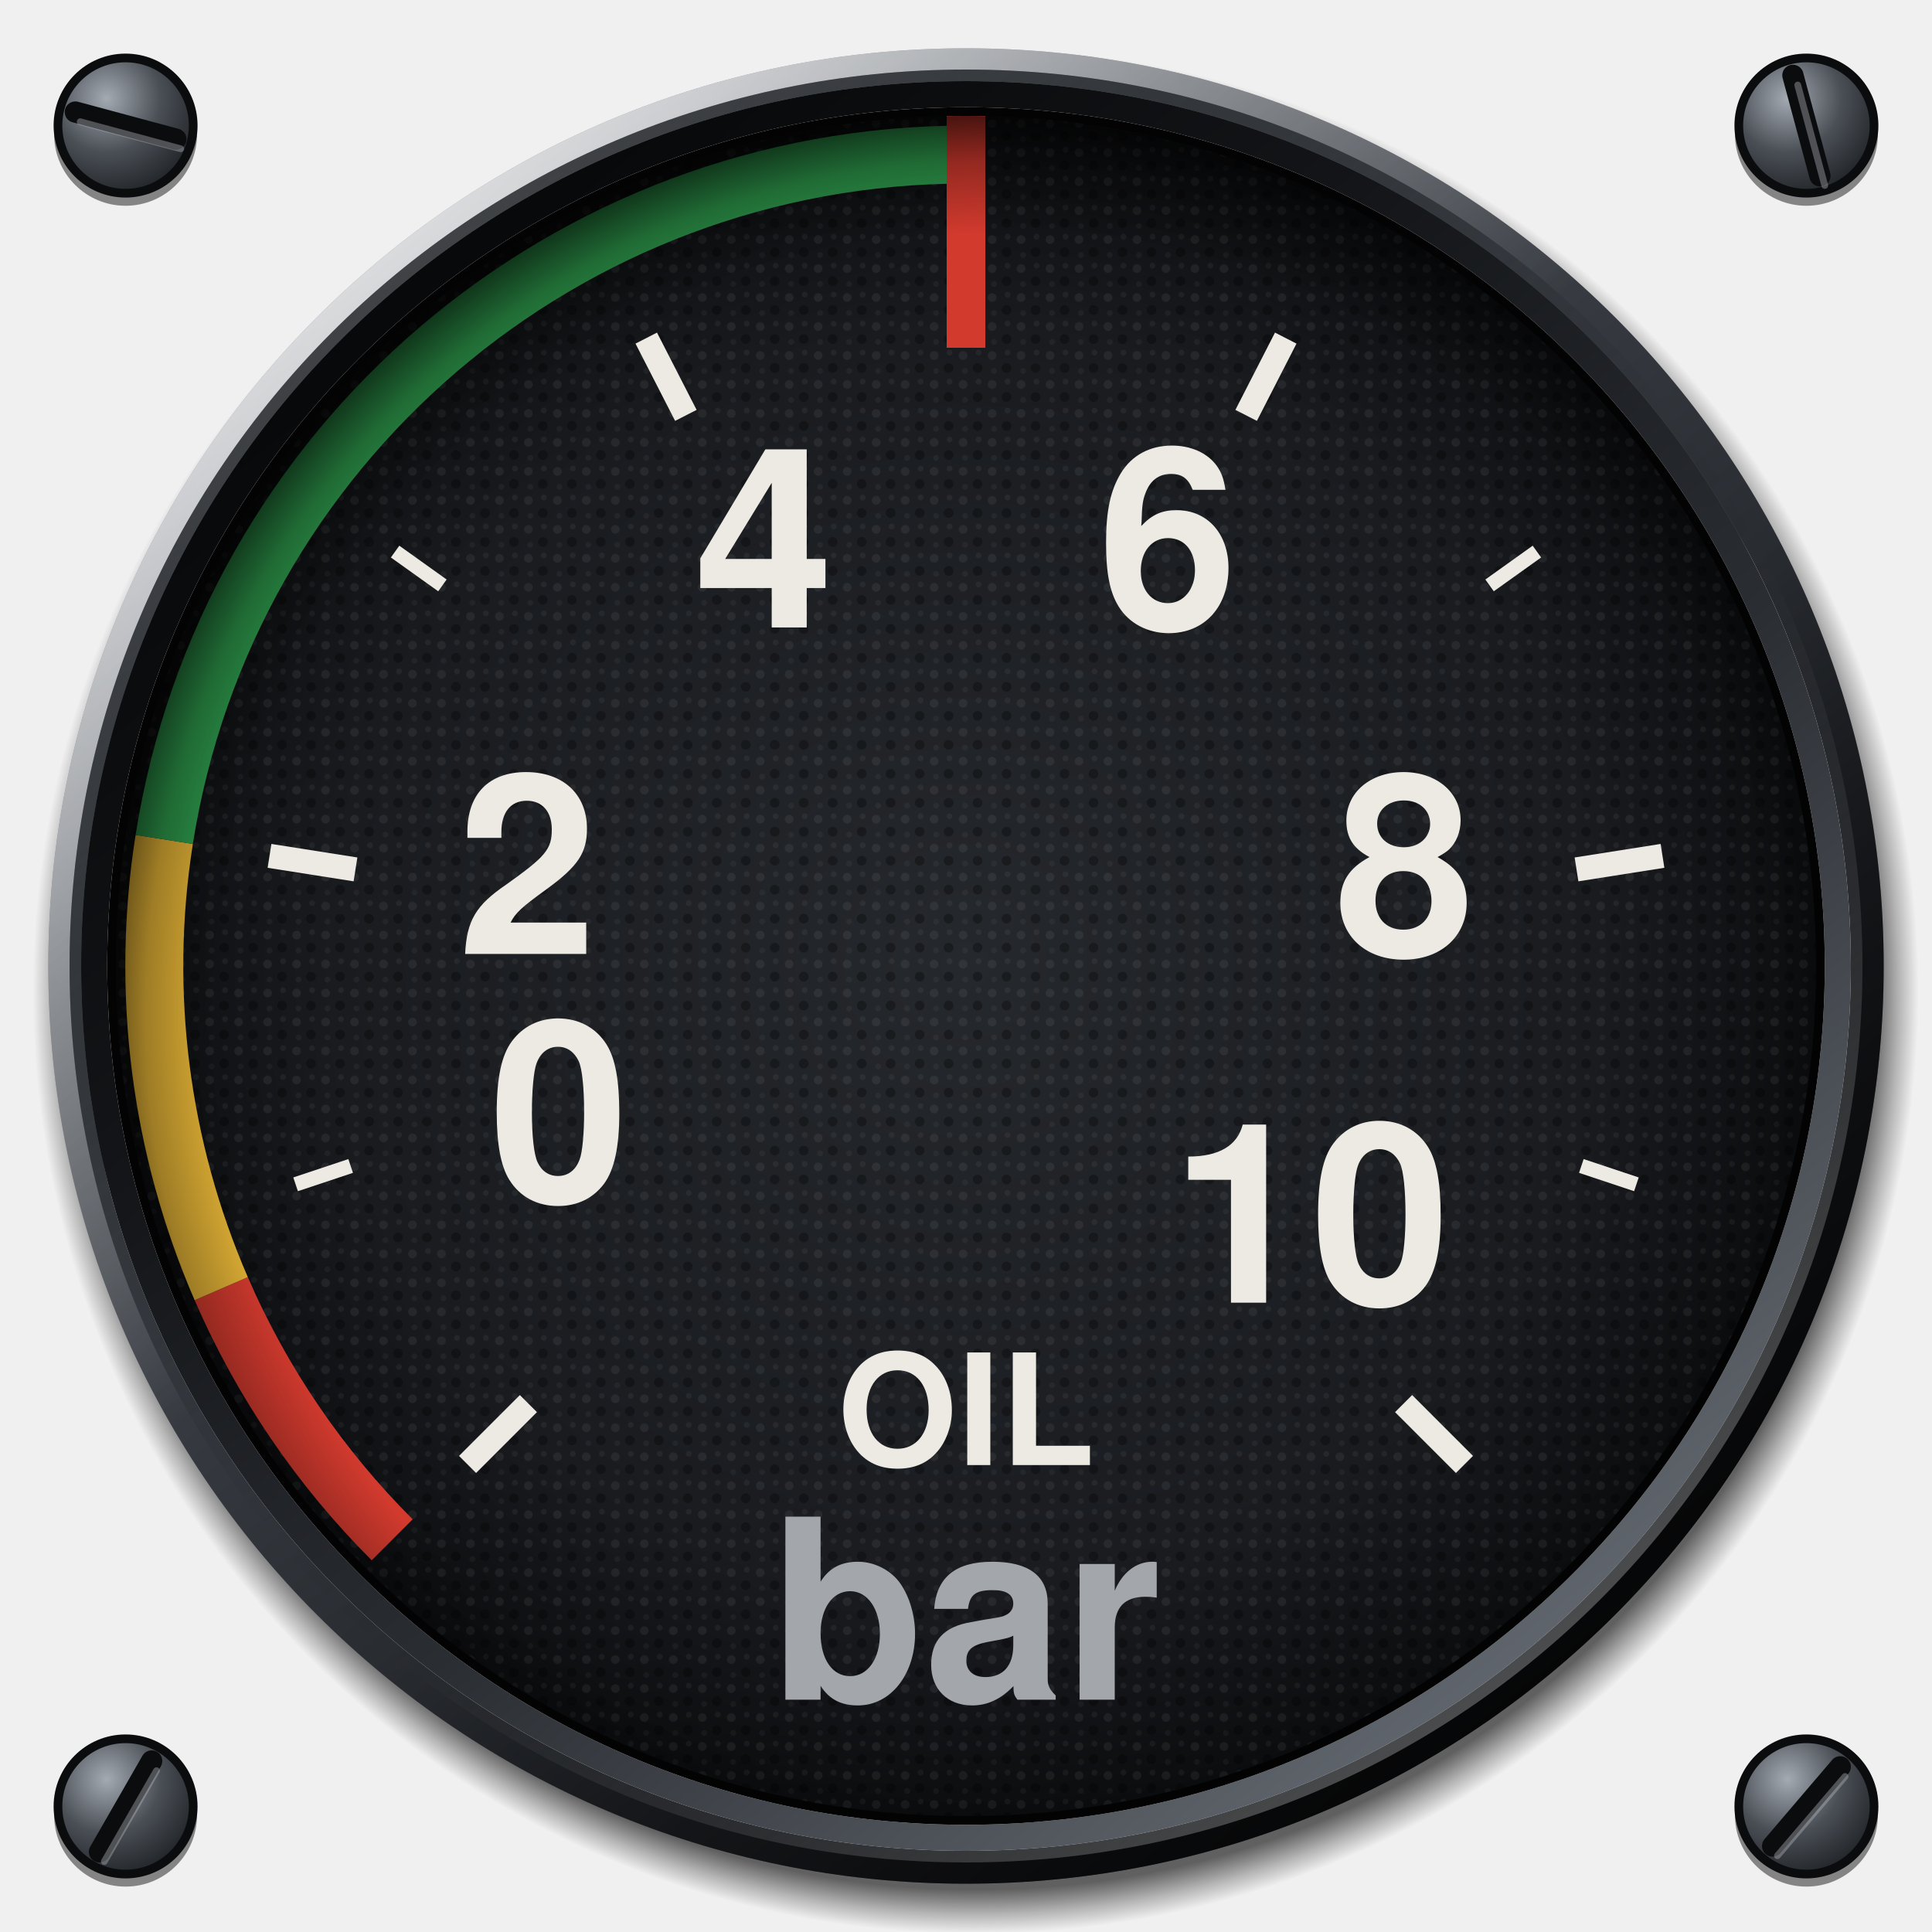
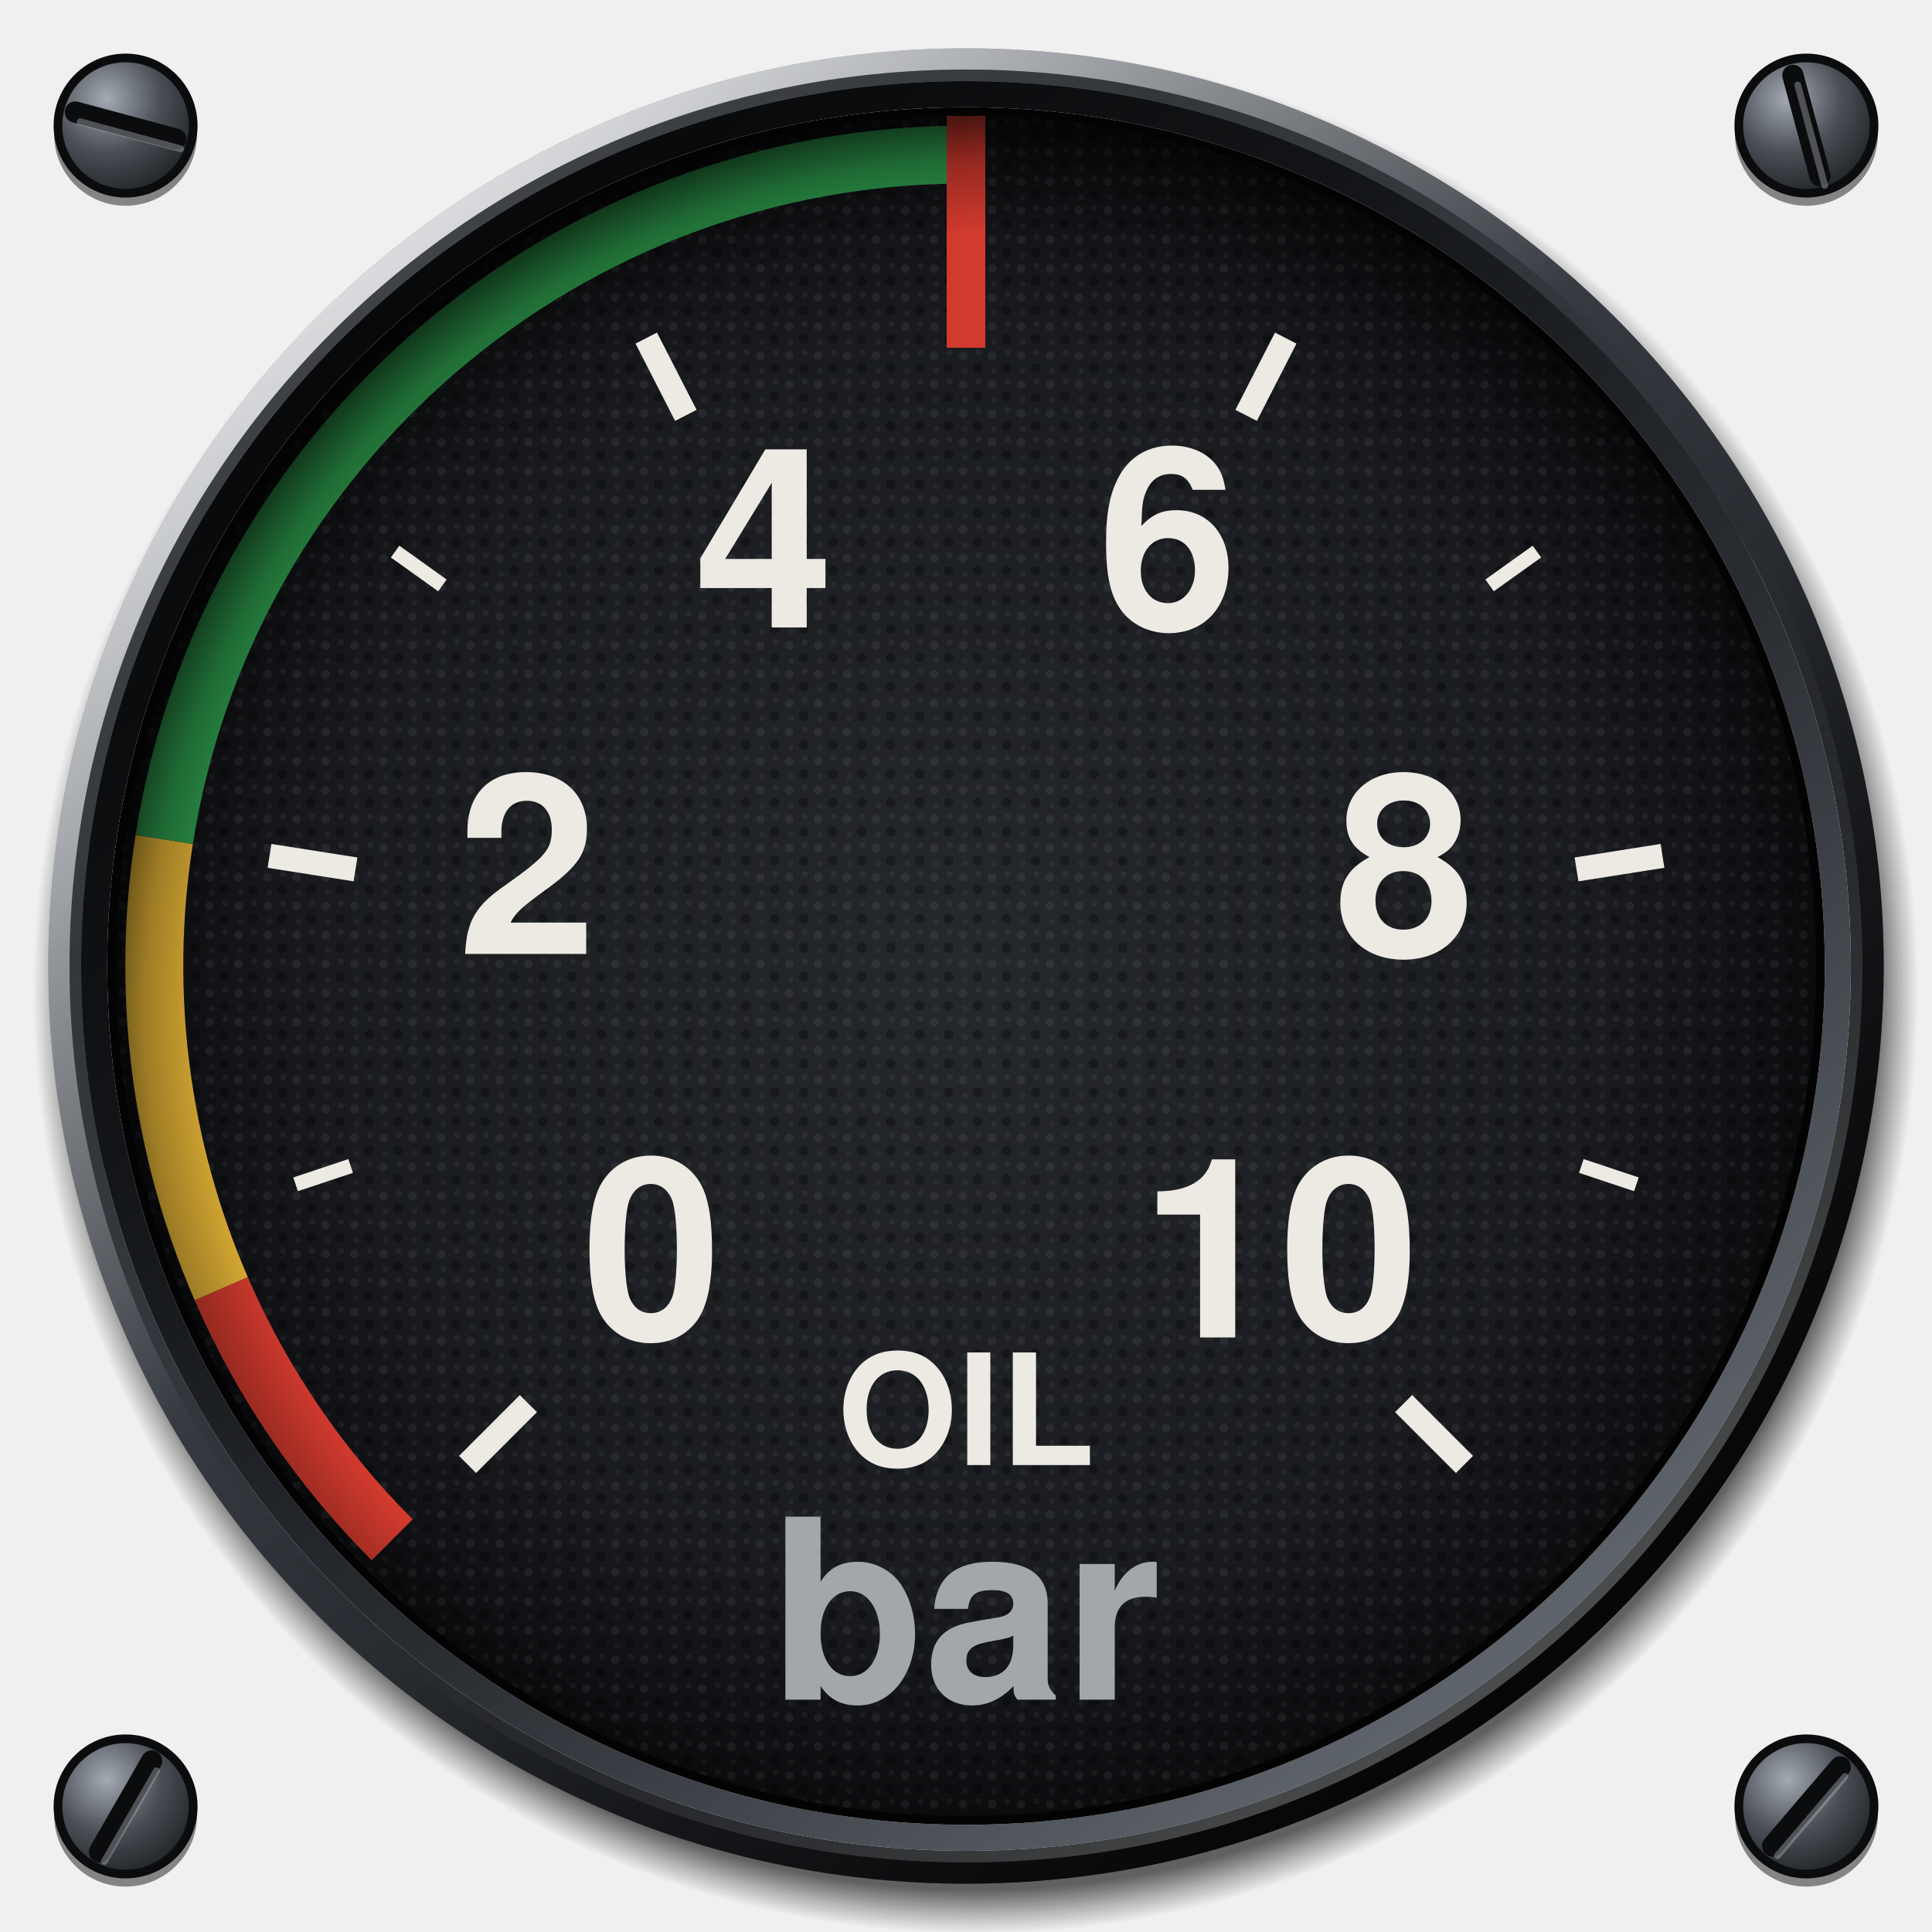
<svg xmlns="http://www.w3.org/2000/svg" viewBox="0 0 200 200" width="200" height="200">
  <defs>
    <radialGradient id="screw" cx="0.36" cy="0.3" r="0.8">
      <stop offset="0" stop-color="#A4AAB2" />
      <stop offset="0.5" stop-color="#4A4F56" />
      <stop offset="1" stop-color="#1A1C1F" />
    </radialGradient>
    <radialGradient id="cast" gradientUnits="userSpaceOnUse" cx="101" cy="102.6" r="97.6">
      <stop offset="0.953" stop-color="#000" stop-opacity="0.6" />
      <stop offset="0.98" stop-color="#000" stop-opacity="0.24" />
      <stop offset="1" stop-color="#000" stop-opacity="0" />
    </radialGradient>
    <linearGradient id="bezel" x1="0.14" y1="0.06" x2="0.86" y2="0.96">
      <stop offset="0" stop-color="#7C828B" />
      <stop offset="0.22" stop-color="#4C5158" />
      <stop offset="0.45" stop-color="#34383E" />
      <stop offset="0.72" stop-color="#1C1E22" />
      <stop offset="1" stop-color="#0B0C0E" />
    </linearGradient>
    <radialGradient id="sheen" gradientUnits="userSpaceOnUse" cx="52" cy="40" r="78">
      <stop offset="0" stop-color="#FFFFFF" stop-opacity="0.22" />
      <stop offset="0.5" stop-color="#FFFFFF" stop-opacity="0.07" />
      <stop offset="1" stop-color="#FFFFFF" stop-opacity="0" />
    </radialGradient>
    <linearGradient id="chamfer" x1="0.15" y1="0.08" x2="0.85" y2="0.94">
      <stop offset="0" stop-color="#FFFFFF" stop-opacity="0.75" />
      <stop offset="0.42" stop-color="#FFFFFF" stop-opacity="0" />
      <stop offset="0.58" stop-color="#000" stop-opacity="0" />
      <stop offset="1" stop-color="#000" stop-opacity="0.7" />
    </linearGradient>
    <linearGradient id="lip" x1="0.86" y1="0.96" x2="0.14" y2="0.06">
      <stop offset="0" stop-color="#6A7078" />
      <stop offset="0.4" stop-color="#2A2D32" />
      <stop offset="0.7" stop-color="#121417" />
      <stop offset="1" stop-color="#050607" />
    </linearGradient>
    <linearGradient id="lipedge" x1="0.14" y1="0.06" x2="0.86" y2="0.96">
      <stop offset="0" stop-color="#000" stop-opacity="0.6" />
      <stop offset="0.5" stop-color="#000" stop-opacity="0" />
      <stop offset="1" stop-color="#FFFFFF" stop-opacity="0.35" />
    </linearGradient>
    <radialGradient id="dial" cx="0.5" cy="0.5" r="0.5">
      <stop offset="0" stop-color="#25282C" />
      <stop offset="0.75" stop-color="#191B1F" />
      <stop offset="1" stop-color="#0C0D0F" />
    </radialGradient>
    <pattern id="grain" patternUnits="userSpaceOnUse" width="3" height="3">
      <circle cx="0.7" cy="0.8" r="0.45" fill="#FFFFFF" fill-opacity="0.06" />
      <circle cx="2.2" cy="2.1" r="0.5" fill="#000" fill-opacity="0.3" />
      <circle cx="2.3" cy="0.5" r="0.3" fill="#FFFFFF" fill-opacity="0.05" />
      <circle cx="0.9" cy="2.4" r="0.3" fill="#FFFFFF" fill-opacity="0.04" />
    </pattern>
    <radialGradient id="recess" gradientUnits="userSpaceOnUse" cx="103.4" cy="105" r="94">
      <stop offset="0.86" stop-color="#000" stop-opacity="0" />
      <stop offset="0.94" stop-color="#000" stop-opacity="0.3" />
      <stop offset="1" stop-color="#000" stop-opacity="0.72" />
    </radialGradient>
  </defs>
  <circle cx="13" cy="13.9" r="7.4" fill="#000" fill-opacity="0.45" />
  <circle cx="13" cy="13" r="7" fill="url(#screw)" stroke="#0B0C0E" stroke-width="0.9" />
  <line x1="7.8" y1="11.6" x2="18.2" y2="14.4" stroke="#0B0C0E" stroke-width="2.2" stroke-linecap="round" />
  <line x1="8.3" y1="12.6" x2="18.7" y2="15.4" stroke="#B4BAC2" stroke-opacity="0.4" stroke-width="0.7" stroke-linecap="round" />
  <circle cx="187" cy="13.9" r="7.4" fill="#000" fill-opacity="0.45" />
  <circle cx="187" cy="13" r="7" fill="url(#screw)" stroke="#0B0C0E" stroke-width="0.9" />
  <line x1="185.6" y1="7.8" x2="188.4" y2="18.2" stroke="#0B0C0E" stroke-width="2.2" stroke-linecap="round" />
  <line x1="186.1" y1="8.8" x2="188.9" y2="19.2" stroke="#B4BAC2" stroke-opacity="0.4" stroke-width="0.7" stroke-linecap="round" />
  <circle cx="13" cy="187.9" r="7.4" fill="#000" fill-opacity="0.45" />
  <circle cx="13" cy="187" r="7" fill="url(#screw)" stroke="#0B0C0E" stroke-width="0.9" />
  <line x1="10.3" y1="191.7" x2="15.7" y2="182.3" stroke="#0B0C0E" stroke-width="2.2" stroke-linecap="round" />
  <line x1="10.8" y1="192.7" x2="16.2" y2="183.3" stroke="#B4BAC2" stroke-opacity="0.4" stroke-width="0.7" stroke-linecap="round" />
  <circle cx="187" cy="187.9" r="7.4" fill="#000" fill-opacity="0.45" />
  <circle cx="187" cy="187" r="7" fill="url(#screw)" stroke="#0B0C0E" stroke-width="0.9" />
  <line x1="190.5" y1="182.9" x2="183.5" y2="191.1" stroke="#0B0C0E" stroke-width="2.2" stroke-linecap="round" />
  <line x1="191" y1="183.9" x2="184" y2="192.1" stroke="#B4BAC2" stroke-opacity="0.4" stroke-width="0.7" stroke-linecap="round" />
  <path d="M3.4 102.6a97.6 97.6 0 1 0 195.2 0a97.6 97.6 0 1 0 -195.2 0ZM9 102.6a92 92 0 1 1 184 0a92 92 0 1 1 -184 0Z" fill="url(#cast)" fill-rule="evenodd" />
  <path d="M5 100a95 95 0 1 0 190 0a95 95 0 1 0 -190 0ZM8.4 100a91.6 91.6 0 1 1 183.2 0a91.6 91.6 0 1 1 -183.2 0Z" fill="url(#bezel)" fill-rule="evenodd" />
  <path d="M5 100a95 95 0 1 0 190 0a95 95 0 1 0 -190 0ZM8.4 100a91.6 91.6 0 1 1 183.2 0a91.6 91.6 0 1 1 -183.2 0Z" fill="url(#sheen)" fill-rule="evenodd" />
  <circle cx="100" cy="100" r="93.9" fill="none" stroke="url(#chamfer)" stroke-width="2.2" />
  <circle cx="100" cy="100" r="92.2" fill="none" stroke="url(#lipedge)" stroke-width="1.2" />
  <path d="M8.4 100a91.6 91.6 0 1 0 183.2 0a91.6 91.6 0 1 0 -183.2 0ZM11.1 100a88.9 88.9 0 1 1 177.8 0a88.9 88.9 0 1 1 -177.8 0Z" fill="url(#lip)" fill-rule="evenodd" />
  <path d="M11.1 100a88.9 88.9 0 1 0 177.8 0a88.9 88.9 0 1 0 -177.8 0ZM12.5 100a87.5 87.5 0 1 1 175 0a87.5 87.5 0 1 1 -175 0Z" fill="#030304" fill-rule="evenodd" />
  <circle cx="100" cy="100" r="88" fill="url(#dial)" />
  <circle cx="100" cy="100" r="88" fill="url(#grain)" />
  <path d="M40.6 159.4A84 84 0 0 1 22.9 133.4" fill="none" stroke="#D23A2E" stroke-width="6" />
  <path d="M22.9 133.4A84 84 0 0 1 17 86.9" fill="none" stroke="#E2B236" stroke-width="6" />
  <path d="M17 86.9A84 84 0 0 1 100 16" fill="none" stroke="#2E9A4C" stroke-width="6" />
  <line x1="48.4" y1="151.6" x2="54.7" y2="145.3" stroke="#ECEAE3" stroke-width="2.5" stroke-linecap="butt" />
  <line x1="30.6" y1="122.6" x2="36.3" y2="120.7" stroke="#ECEAE3" stroke-width="1.5" stroke-linecap="butt" />
  <line x1="27.9" y1="88.6" x2="36.8" y2="90" stroke="#ECEAE3" stroke-width="2.5" stroke-linecap="butt" />
  <line x1="40.9" y1="57.1" x2="45.8" y2="60.6" stroke="#ECEAE3" stroke-width="1.5" stroke-linecap="butt" />
  <line x1="66.9" y1="35" x2="71" y2="43" stroke="#ECEAE3" stroke-width="2.5" stroke-linecap="butt" />
  <line x1="100" y1="27" x2="100" y2="33" stroke="#ECEAE3" stroke-width="1.5" stroke-linecap="butt" />
  <line x1="133.1" y1="35" x2="129" y2="43" stroke="#ECEAE3" stroke-width="2.5" stroke-linecap="butt" />
  <line x1="159.1" y1="57.1" x2="154.2" y2="60.6" stroke="#ECEAE3" stroke-width="1.5" stroke-linecap="butt" />
  <line x1="172.1" y1="88.6" x2="163.2" y2="90" stroke="#ECEAE3" stroke-width="2.5" stroke-linecap="butt" />
  <line x1="169.4" y1="122.6" x2="163.7" y2="120.7" stroke="#ECEAE3" stroke-width="1.5" stroke-linecap="butt" />
  <line x1="151.6" y1="151.6" x2="145.3" y2="145.3" stroke="#ECEAE3" stroke-width="2.5" stroke-linecap="butt" />
  <line x1="100" y1="12" x2="100" y2="36" stroke="#D23A2E" stroke-width="4" stroke-linecap="butt" />
-   <text x="57.9" y="118.3" font-size="26" font-family="Helvetica, Arial, sans-serif" font-weight="bold" fill="#ECEAE3" text-anchor="middle" dominant-baseline="central">0</text>
+   <text x="67.5" y="132.5" font-size="26" font-family="Helvetica, Arial, sans-serif" font-weight="bold" fill="#ECEAE3" text-anchor="middle" dominant-baseline="central">0</text>
  <text x="54.6" y="92.8" font-size="26" font-family="Helvetica, Arial, sans-serif" font-weight="bold" fill="#ECEAE3" text-anchor="middle" dominant-baseline="central">2</text>
  <text x="79.1" y="59" font-size="26" font-family="Helvetica, Arial, sans-serif" font-weight="bold" fill="#ECEAE3" text-anchor="middle" dominant-baseline="central">4</text>
  <text x="120.9" y="59" font-size="26" font-family="Helvetica, Arial, sans-serif" font-weight="bold" fill="#ECEAE3" text-anchor="middle" dominant-baseline="central">6</text>
  <text x="145.4" y="92.8" font-size="26" font-family="Helvetica, Arial, sans-serif" font-weight="bold" fill="#ECEAE3" text-anchor="middle" dominant-baseline="central">8</text>
-   <text x="135.7" y="128.9" font-size="26" font-family="Helvetica, Arial, sans-serif" font-weight="bold" fill="#ECEAE3" text-anchor="middle" dominant-baseline="central">10</text>
+   <text x="132.5" y="132.5" font-size="26" font-family="Helvetica, Arial, sans-serif" font-weight="bold" fill="#ECEAE3" text-anchor="middle" dominant-baseline="central">10</text>
  <text x="100" y="148" font-size="16" font-family="Helvetica, Arial, sans-serif" font-weight="bold" fill="#ECEAE3" text-anchor="middle" dominant-baseline="central" data-lettering="secondary">OIL</text>
  <text x="100" y="170" font-size="26" font-family="Helvetica, Arial, sans-serif" font-weight="bold" fill="#A3A7AC" text-anchor="middle" dominant-baseline="central">bar</text>
  <path d="M12 100a88 88 0 1 0 176 0a88 88 0 1 0 -176 0ZM26 100a74 74 0 1 1 148 0a74 74 0 1 1 -148 0Z" fill="url(#recess)" fill-rule="evenodd" />
</svg>
